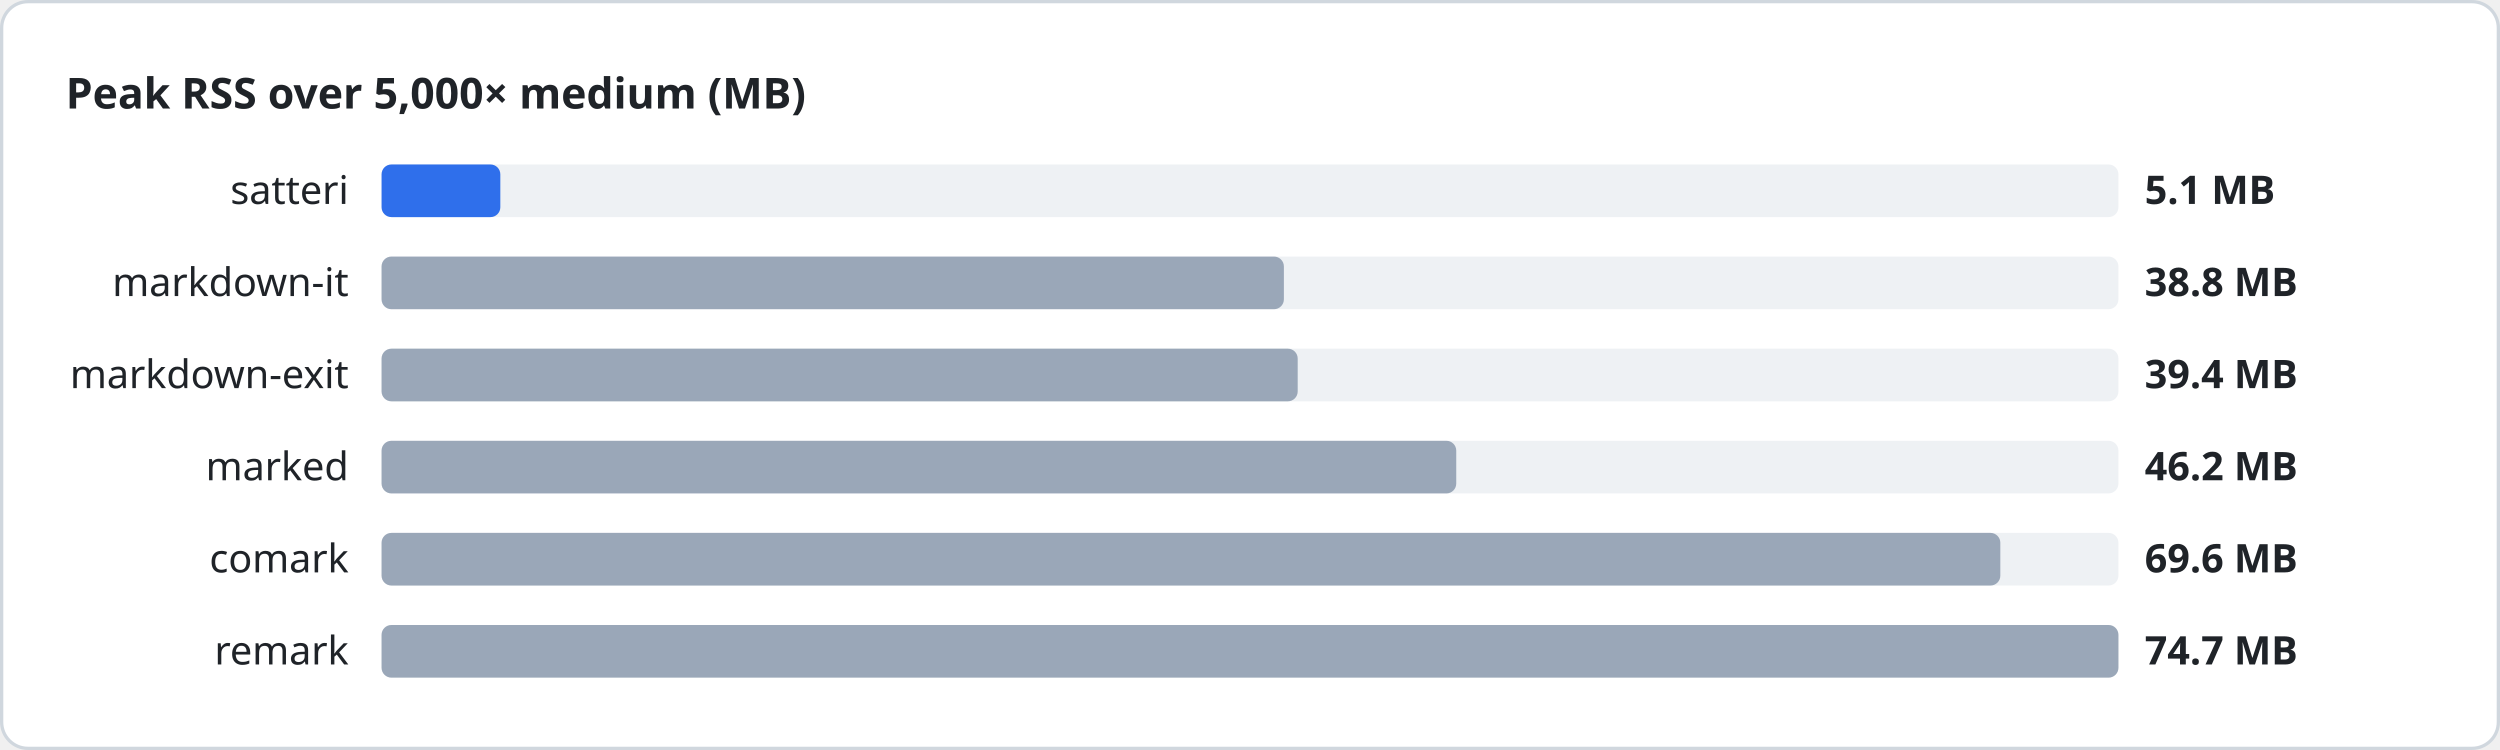
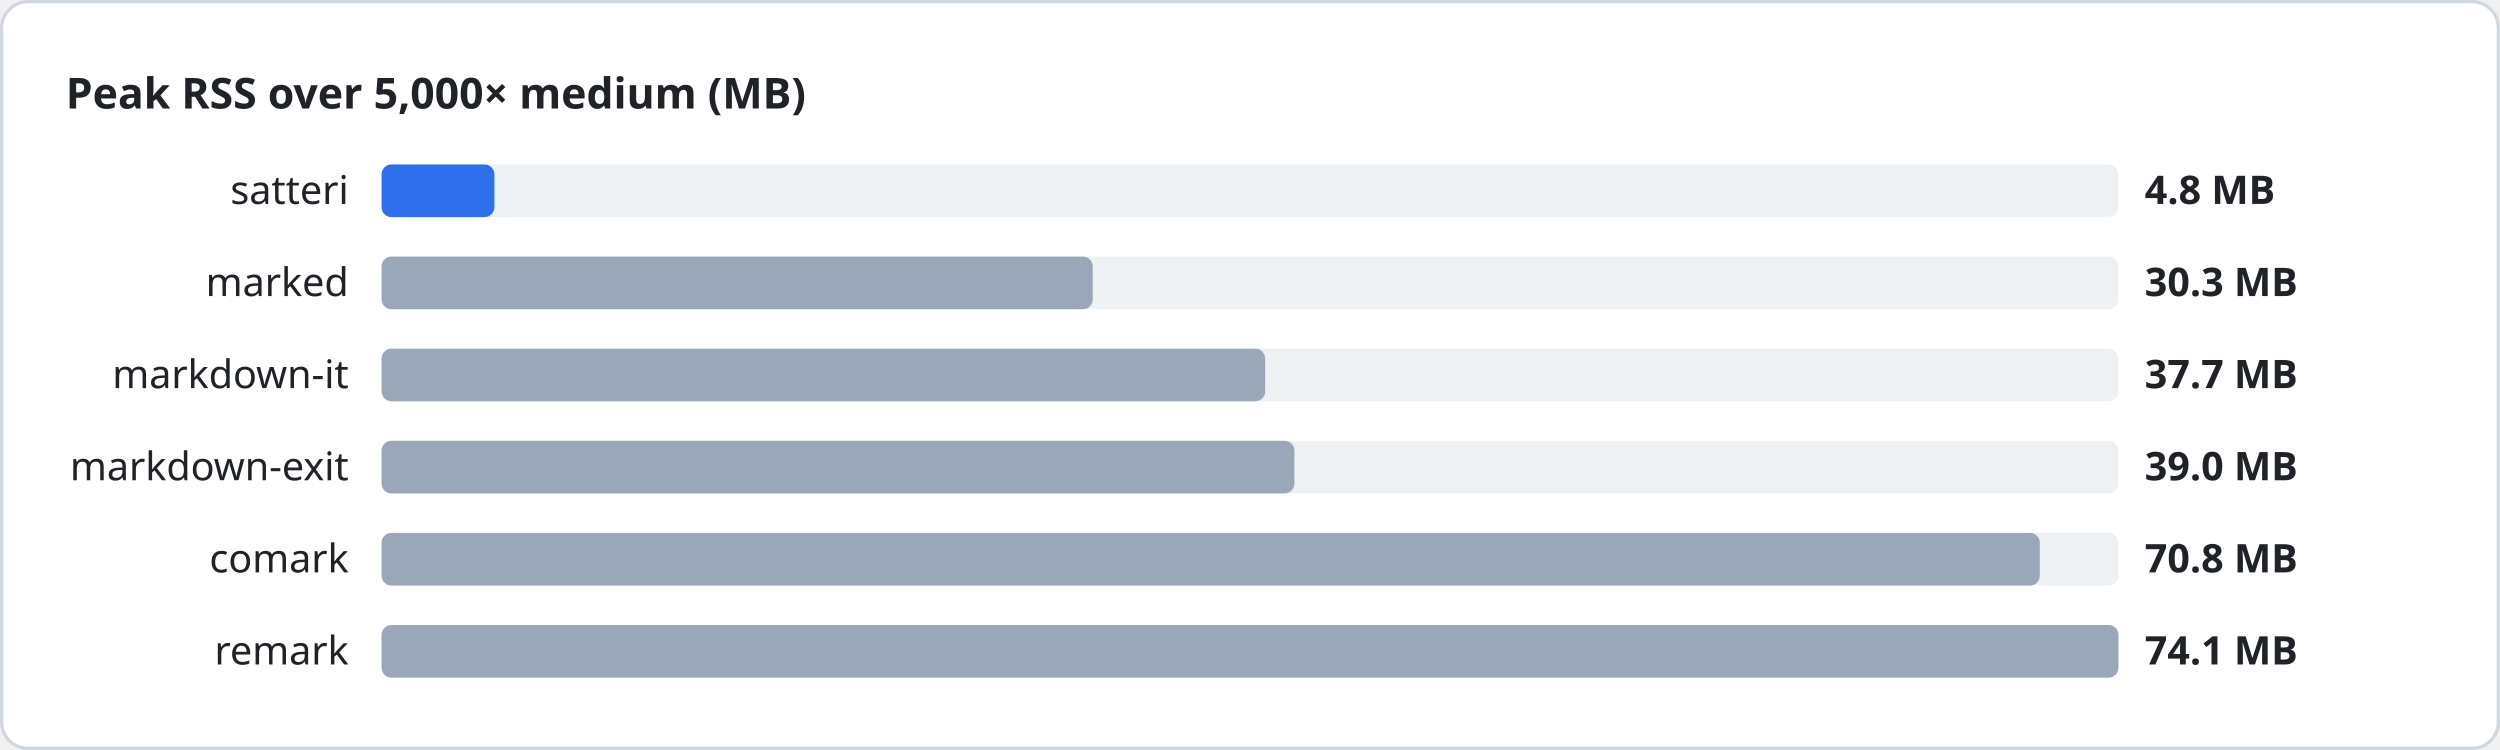
<svg xmlns="http://www.w3.org/2000/svg" width="760" height="228" viewBox="0 0 760 228" font-family="system-ui, sans-serif">
  <style>
.heading{font-size:13px;font-weight:600;fill:#1f2328}
.label{font-size:12px;fill:#1f2328}
.value{font-size:12px;font-weight:600;fill:#1f2328}
.track{fill:#eef1f4}
</style>
  <rect x="0.5" y="0.5" width="759" height="227" rx="8" fill="#ffffff" stroke="#d0d7de" />
  <text x="20" y="33" class="heading">Peak RSS over 5,000× medium (MB)</text>
  <text x="106" y="62" class="label" text-anchor="end">satteri</text>
  <rect x="116" y="50" width="528" height="16" rx="3" class="track" />
-   <rect x="116" y="50" width="36.1" height="16" rx="3" fill="#2f6feb" />
-   <text x="652" y="62" class="value">5.1 MB</text>
-   <text x="106" y="90" class="label" text-anchor="end">markdown-it</text>
+   <rect x="116" y="50" width="34.3" height="16" rx="3" fill="#2f6feb" />
+   <text x="652" y="62" class="value">4.8 MB</text>
+   <text x="106" y="90" class="label" text-anchor="end">marked</text>
  <rect x="116" y="78" width="528" height="16" rx="3" class="track" />
-   <rect x="116" y="78" width="274.3" height="16" rx="3" fill="#9aa7b8" />
-   <text x="652" y="90" class="value">38.8 MB</text>
-   <text x="106" y="118" class="label" text-anchor="end">markdown-exit</text>
+   <rect x="116" y="78" width="216.2" height="16" rx="3" fill="#9aa7b8" />
+   <text x="652" y="90" class="value">30.3 MB</text>
+   <text x="106" y="118" class="label" text-anchor="end">markdown-it</text>
  <rect x="116" y="106" width="528" height="16" rx="3" class="track" />
-   <rect x="116" y="106" width="278.5" height="16" rx="3" fill="#9aa7b8" />
-   <text x="652" y="118" class="value">39.4 MB</text>
-   <text x="106" y="146" class="label" text-anchor="end">marked</text>
+   <rect x="116" y="106" width="268.6" height="16" rx="3" fill="#9aa7b8" />
+   <text x="652" y="118" class="value">37.7 MB</text>
+   <text x="106" y="146" class="label" text-anchor="end">markdown-exit</text>
  <rect x="116" y="134" width="528" height="16" rx="3" class="track" />
-   <rect x="116" y="134" width="326.7" height="16" rx="3" fill="#9aa7b8" />
-   <text x="652" y="146" class="value">46.2 MB</text>
+   <rect x="116" y="134" width="277.5" height="16" rx="3" fill="#9aa7b8" />
+   <text x="652" y="146" class="value">39.0 MB</text>
  <text x="106" y="174" class="label" text-anchor="end">comark</text>
  <rect x="116" y="162" width="528" height="16" rx="3" class="track" />
-   <rect x="116" y="162" width="492.1" height="16" rx="3" fill="#9aa7b8" />
-   <text x="652" y="174" class="value">69.6 MB</text>
+   <rect x="116" y="162" width="504.1" height="16" rx="3" fill="#9aa7b8" />
+   <text x="652" y="174" class="value">70.8 MB</text>
  <text x="106" y="202" class="label" text-anchor="end">remark</text>
  <rect x="116" y="190" width="528" height="16" rx="3" class="track" />
  <rect x="116" y="190" width="528.0" height="16" rx="3" fill="#9aa7b8" />
-   <text x="652" y="202" class="value">74.7 MB</text>
+   <text x="652" y="202" class="value">74.1 MB</text>
</svg>
